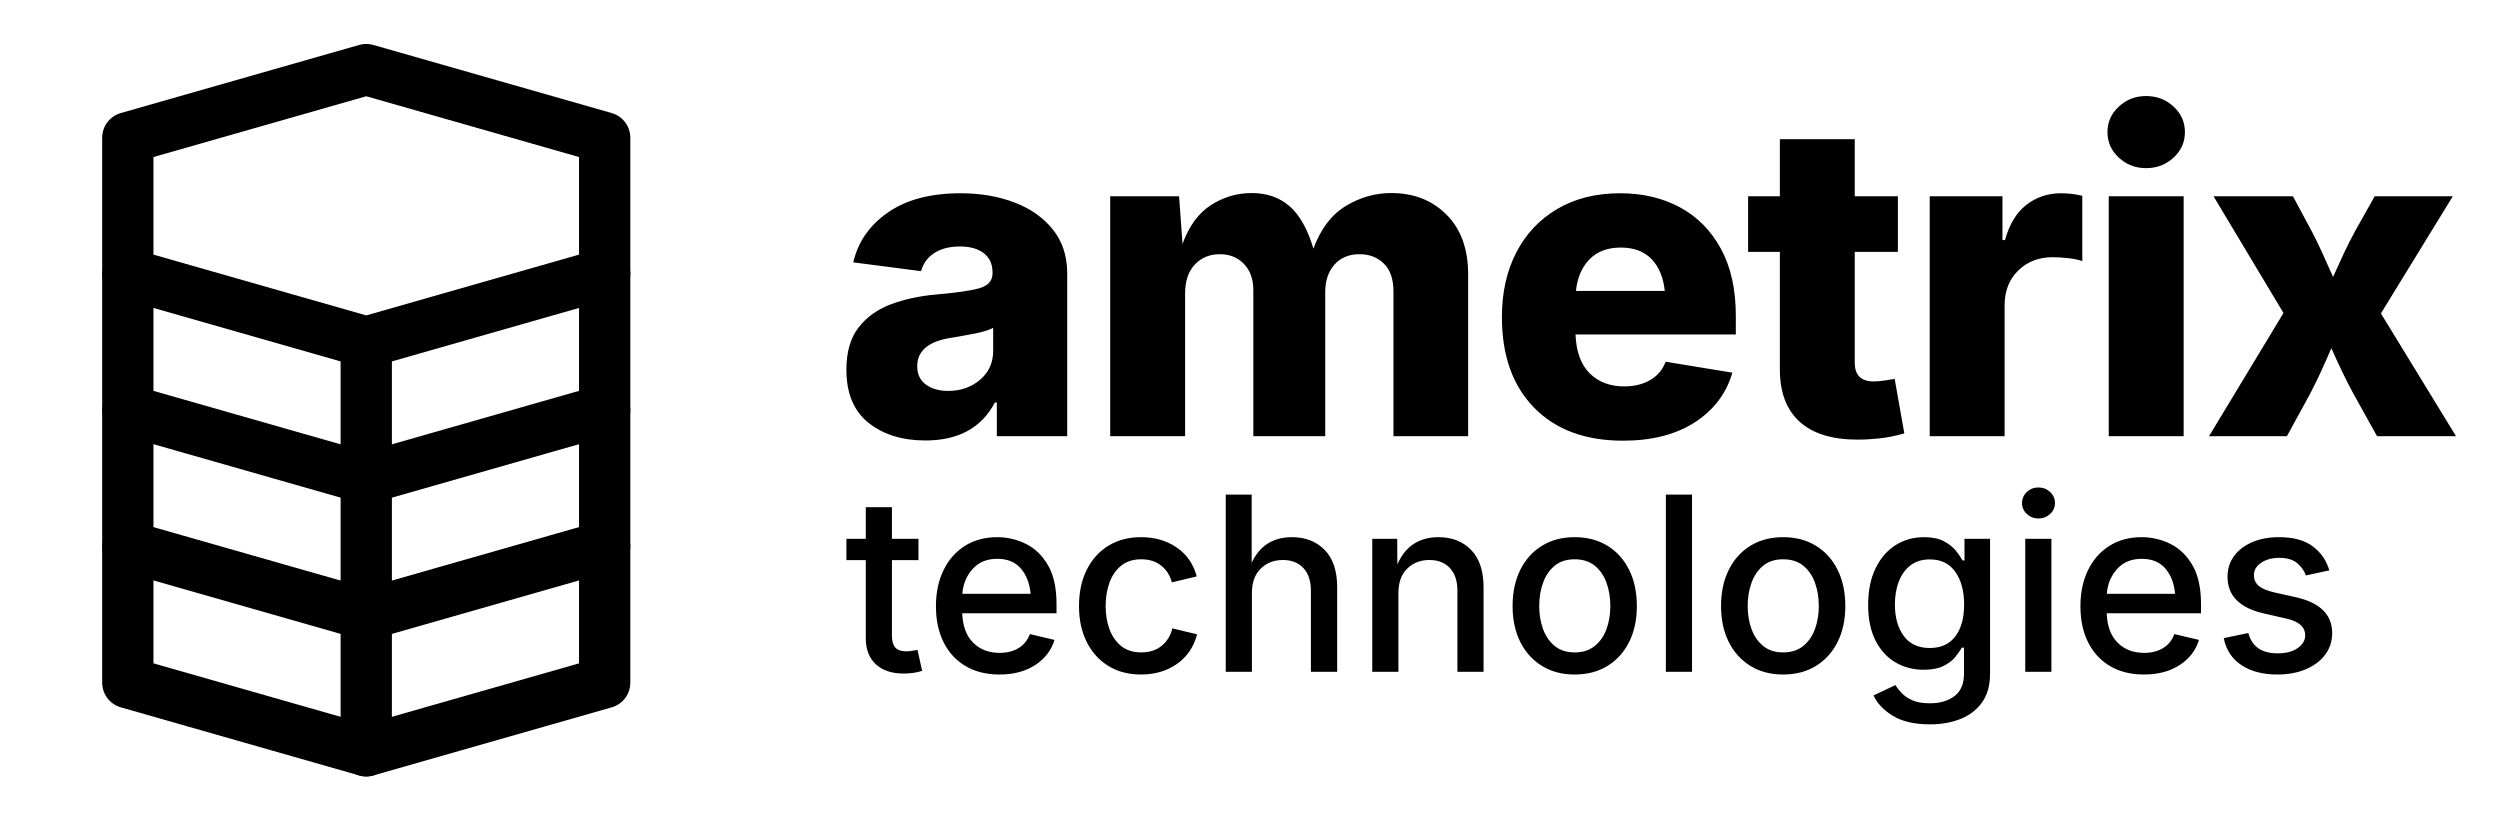
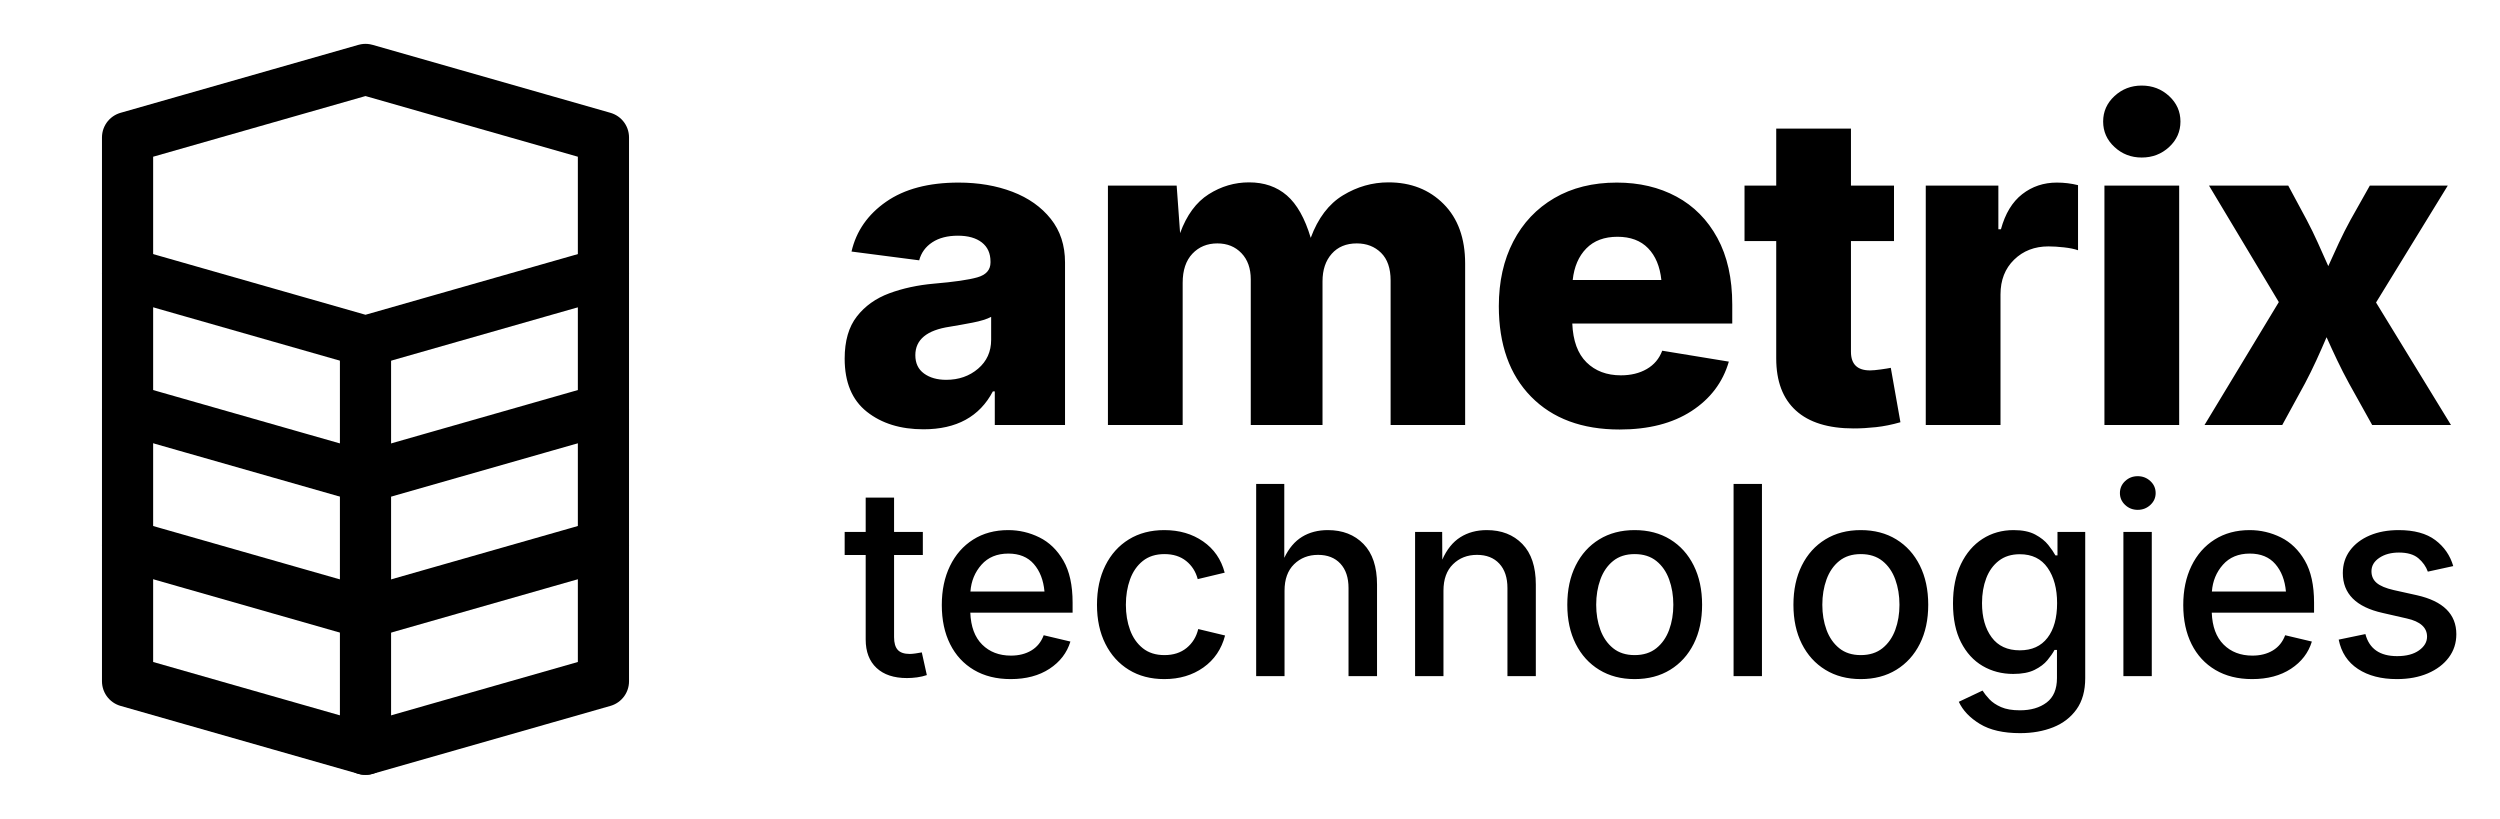
- <svg xmlns="http://www.w3.org/2000/svg" viewBox="0 0 341.3 112" width="341.3" height="112" role="img" aria-label="Ametrix Technologies">
+ <svg xmlns="http://www.w3.org/2000/svg" viewBox="0 0 342.0 112" width="342.0" height="112" role="img" aria-label="Ametrix Technologies">
  <g transform="translate(0 0)" fill="none" stroke="#000000" stroke-width="7" stroke-linejoin="round" stroke-linecap="round">
    <path d="M50 9.5 L82.55 18.8 L82.55 93.2 L50 102.5 L17.45 93.2 L17.45 18.8 Z" />
    <path d="M17.45 37.4 L50 46.7 L82.55 37.4" />
    <path d="M50 46.7 L50 102.5" />
    <path d="M17.45 56 L50 65.3 L82.55 56" />
    <path d="M17.45 74.6 L50 83.9 L82.55 74.6" />
  </g>
-   <path fill="#000000" d="M126.331 60.134Q121.614 60.134 118.582 57.731Q115.55 55.329 115.55 50.466Q115.55 46.833 117.22 44.694Q118.89 42.556 121.658 41.53Q124.427 40.505 127.737 40.212Q131.898 39.86 133.699 39.348Q135.501 38.835 135.501 37.311V37.194Q135.501 35.495 134.315 34.572Q133.128 33.649 131.048 33.649Q128.909 33.649 127.532 34.558Q126.155 35.466 125.745 37.019L116.487 35.817Q117.454 31.628 121.219 29.006Q124.984 26.384 131.136 26.384Q135.208 26.384 138.504 27.644Q141.8 28.903 143.748 31.35Q145.696 33.796 145.696 37.311V59.548H136.087V54.948H135.823Q133.099 60.134 126.331 60.134ZM129.437 53.366Q132.015 53.366 133.802 51.843Q135.589 50.319 135.589 47.888V44.753Q134.71 45.222 133.04 45.544Q131.37 45.866 129.935 46.101Q125.218 46.804 125.218 49.997Q125.218 51.638 126.404 52.502Q127.591 53.366 129.437 53.366Z M151.564 59.548V26.794H160.968L161.437 33.298Q162.785 29.606 165.348 27.98Q167.912 26.354 170.871 26.354Q173.976 26.354 176.042 28.142Q178.107 29.929 179.308 33.942Q180.802 29.899 183.717 28.127Q186.632 26.354 189.943 26.354Q194.543 26.354 197.487 29.313Q200.431 32.272 200.431 37.458V59.548H190.236V39.772Q190.236 37.282 188.932 35.993Q187.629 34.704 185.607 34.704Q183.439 34.704 182.179 36.125Q180.92 37.546 180.92 39.89V59.548H171.105V39.626Q171.105 37.37 169.831 36.037Q168.556 34.704 166.535 34.704Q164.455 34.704 163.122 36.11Q161.789 37.517 161.789 40.095V59.548Z M221.562 60.163Q213.857 60.163 209.448 55.666Q205.039 51.169 205.039 43.288Q205.039 38.249 207.017 34.44Q208.994 30.632 212.627 28.508Q216.26 26.384 221.182 26.384Q225.781 26.384 229.341 28.303Q232.9 30.222 234.937 33.957Q236.973 37.692 236.973 43.083V45.661H215.088Q215.234 49.206 217.036 50.978Q218.838 52.751 221.738 52.751Q223.789 52.751 225.283 51.887Q226.777 51.022 227.393 49.382L236.504 50.876Q235.273 55.124 231.392 57.644Q227.51 60.163 221.562 60.163ZM215.146 39.714H227.275Q226.982 36.931 225.459 35.363Q223.936 33.796 221.27 33.796Q218.574 33.796 217.007 35.393Q215.439 36.989 215.146 39.714Z M259.1 26.794V34.382H253.211V49.528Q253.211 52.077 255.819 52.077Q256.346 52.077 257.298 51.945Q258.25 51.813 258.661 51.726L259.979 59.167Q258.25 59.665 256.639 59.841Q255.028 60.017 253.592 60.017Q248.377 60.017 245.682 57.57Q242.987 55.124 242.987 50.436V34.382H238.651V26.794H242.987V19.001H253.211V26.794Z M263.444 59.548V26.794H273.376V32.77H273.727Q274.606 29.548 276.642 27.966Q278.679 26.384 281.374 26.384Q282.868 26.384 284.274 26.735V35.642Q283.542 35.378 282.355 35.246Q281.169 35.114 280.231 35.114Q277.389 35.114 275.529 36.931Q273.669 38.747 273.669 41.677V59.548Z M287.886 59.548V26.794H298.111V59.548ZM292.984 22.956Q290.816 22.956 289.263 21.52Q287.71 20.085 287.71 18.034Q287.71 15.983 289.263 14.548Q290.816 13.112 292.984 13.112Q295.181 13.112 296.734 14.548Q298.286 15.983 298.286 18.034Q298.286 20.085 296.734 21.52Q295.181 22.956 292.984 22.956Z M301.576 59.548 311.742 42.731 302.191 26.794H313.031L315.55 31.481Q316.371 33.034 317.088 34.631Q317.806 36.227 318.509 37.81Q319.212 36.227 319.96 34.631Q320.707 33.034 321.556 31.481L324.193 26.794H334.857L325.043 42.79L335.296 59.548H324.515L321.351 53.864Q320.502 52.311 319.74 50.715Q318.978 49.118 318.275 47.536Q317.601 49.118 316.869 50.715Q316.136 52.311 315.316 53.864L312.211 59.548Z" />
-   <path fill="#000000" d="M125.388 73.561V76.467H121.768V86.809Q121.768 87.897 122.231 88.408Q122.693 88.92 123.749 88.92Q124.041 88.92 124.487 88.855Q124.934 88.79 125.258 88.725L125.892 91.582Q125.323 91.777 124.666 91.866Q124.008 91.955 123.391 91.955Q120.924 91.955 119.56 90.681Q118.196 89.407 118.196 87.101V76.467H115.55V73.561H118.196V69.243H121.768V73.561Z M136.444 92.085Q133.766 92.085 131.817 90.933Q129.869 89.78 128.822 87.686Q127.775 85.591 127.775 82.766Q127.775 79.974 128.806 77.847Q129.837 75.721 131.72 74.527Q133.603 73.334 136.136 73.334Q138.198 73.334 140.057 74.251Q141.915 75.169 143.076 77.174Q144.237 79.179 144.237 82.458V83.724H131.363Q131.46 86.354 132.856 87.742Q134.253 89.131 136.477 89.131Q137.97 89.131 139.05 88.481Q140.13 87.832 140.6 86.565L143.961 87.361Q143.312 89.488 141.331 90.787Q139.35 92.085 136.444 92.085ZM131.379 81.062H140.698Q140.503 78.919 139.358 77.604Q138.214 76.289 136.152 76.289Q134.009 76.289 132.767 77.693Q131.525 79.097 131.379 81.062Z M155.78 92.085Q153.215 92.085 151.315 90.916Q149.416 89.747 148.361 87.645Q147.305 85.543 147.305 82.734Q147.305 79.909 148.361 77.79Q149.416 75.672 151.315 74.503Q153.215 73.334 155.78 73.334Q158.605 73.334 160.659 74.755Q162.712 76.175 163.378 78.692L159.985 79.503Q159.612 78.091 158.532 77.222Q157.452 76.354 155.796 76.354Q154.157 76.354 153.077 77.214Q151.997 78.075 151.47 79.528Q150.942 80.981 150.942 82.734Q150.942 84.471 151.47 85.908Q151.997 87.345 153.077 88.205Q154.157 89.066 155.796 89.066Q157.485 89.066 158.589 88.165Q159.693 87.264 160.05 85.786L163.427 86.598Q162.761 89.163 160.699 90.624Q158.637 92.085 155.78 92.085Z M170.911 80.964V91.712H167.339V67.522H170.879V76.825Q171.739 75.022 173.119 74.178Q174.499 73.334 176.366 73.334Q179.142 73.334 180.847 75.079Q182.551 76.825 182.551 80.185V91.712H178.964V80.623Q178.964 78.659 177.941 77.555Q176.918 76.451 175.132 76.451Q173.314 76.451 172.112 77.628Q170.911 78.805 170.911 80.964Z M190.912 80.964V91.712H187.341V73.561H190.75L190.766 77.052Q191.611 75.136 193.031 74.235Q194.452 73.334 196.367 73.334Q199.144 73.334 200.84 75.079Q202.537 76.825 202.537 80.185V91.712H198.965V80.623Q198.965 78.659 197.942 77.555Q196.919 76.451 195.133 76.451Q193.315 76.451 192.114 77.628Q190.912 78.805 190.912 80.964Z M214.973 92.085Q212.424 92.085 210.516 90.916Q208.608 89.747 207.553 87.645Q206.498 85.543 206.498 82.734Q206.498 79.909 207.553 77.79Q208.608 75.672 210.516 74.503Q212.424 73.334 214.973 73.334Q217.538 73.334 219.445 74.503Q221.353 75.672 222.408 77.79Q223.463 79.909 223.463 82.734Q223.463 85.543 222.408 87.645Q221.353 89.747 219.445 90.916Q217.538 92.085 214.973 92.085ZM214.973 89.066Q216.628 89.066 217.708 88.197Q218.788 87.328 219.315 85.892Q219.843 84.455 219.843 82.734Q219.843 80.997 219.315 79.544Q218.788 78.091 217.708 77.222Q216.628 76.354 214.973 76.354Q213.333 76.354 212.261 77.222Q211.19 78.091 210.662 79.544Q210.135 80.997 210.135 82.734Q210.135 84.455 210.662 85.892Q211.19 87.328 212.261 88.197Q213.333 89.066 214.973 89.066Z M230.996 67.522V91.712H227.425V67.522Z M243.432 92.085Q240.883 92.085 238.976 90.916Q237.068 89.747 236.013 87.645Q234.958 85.543 234.958 82.734Q234.958 79.909 236.013 77.79Q237.068 75.672 238.976 74.503Q240.883 73.334 243.432 73.334Q245.997 73.334 247.905 74.503Q249.813 75.672 250.868 77.79Q251.923 79.909 251.923 82.734Q251.923 85.543 250.868 87.645Q249.813 89.747 247.905 90.916Q245.997 92.085 243.432 92.085ZM243.432 89.066Q245.088 89.066 246.168 88.197Q247.248 87.328 247.775 85.892Q248.303 84.455 248.303 82.734Q248.303 80.997 247.775 79.544Q247.248 78.091 246.168 77.222Q245.088 76.354 243.432 76.354Q241.793 76.354 240.721 77.222Q239.65 78.091 239.122 79.544Q238.594 80.997 238.594 82.734Q238.594 84.455 239.122 85.892Q239.65 87.328 240.721 88.197Q241.793 89.066 243.432 89.066Z M263.482 98.888Q260.333 98.888 258.433 97.735Q256.534 96.582 255.771 94.943L258.758 93.53Q259.083 94.05 259.627 94.626Q260.171 95.202 261.088 95.608Q262.005 96.014 263.466 96.014Q265.528 96.014 266.827 95.032Q268.126 94.05 268.126 91.955V88.416H267.817Q267.492 89.017 266.916 89.715Q266.34 90.413 265.309 90.925Q264.278 91.436 262.622 91.436Q260.479 91.436 258.766 90.429Q257.053 89.423 256.047 87.45Q255.04 85.478 255.04 82.572Q255.04 79.682 256.039 77.612Q257.037 75.542 258.758 74.438Q260.479 73.334 262.671 73.334Q264.343 73.334 265.39 73.894Q266.437 74.454 267.03 75.201Q267.622 75.948 267.931 76.516H268.191V73.561H271.681V91.972Q271.681 94.358 270.593 95.884Q269.506 97.41 267.655 98.149Q265.804 98.888 263.482 98.888ZM263.45 88.465Q265.723 88.465 266.932 86.89Q268.142 85.315 268.142 82.523Q268.142 79.795 266.949 78.083Q265.755 76.37 263.45 76.37Q261.875 76.37 260.812 77.19Q259.748 78.01 259.221 79.398Q258.693 80.786 258.693 82.523Q258.693 85.185 259.903 86.825Q261.112 88.465 263.45 88.465Z M276.487 91.712V73.561H280.058V91.712ZM278.289 70.785Q277.363 70.785 276.706 70.168Q276.048 69.551 276.048 68.675Q276.048 67.782 276.706 67.165Q277.363 66.548 278.289 66.548Q279.214 66.548 279.88 67.165Q280.545 67.782 280.545 68.675Q280.545 69.551 279.88 70.168Q279.214 70.785 278.289 70.785Z M292.689 92.085Q290.01 92.085 288.062 90.933Q286.114 89.78 285.067 87.686Q284.02 85.591 284.02 82.766Q284.02 79.974 285.05 77.847Q286.081 75.721 287.965 74.527Q289.848 73.334 292.381 73.334Q294.442 73.334 296.301 74.251Q298.16 75.169 299.321 77.174Q300.482 79.179 300.482 82.458V83.724H287.607Q287.705 86.354 289.101 87.742Q290.497 89.131 292.721 89.131Q294.215 89.131 295.295 88.481Q296.374 87.832 296.845 86.565L300.206 87.361Q299.556 89.488 297.576 90.787Q295.595 92.085 292.689 92.085ZM287.624 81.062H296.943Q296.748 78.919 295.603 77.604Q294.459 76.289 292.397 76.289Q290.254 76.289 289.012 77.693Q287.77 79.097 287.624 81.062Z M310.905 92.085Q307.95 92.085 306.01 90.811Q304.07 89.536 303.583 87.117L306.943 86.419Q307.674 89.195 310.937 89.195Q312.674 89.195 313.689 88.473Q314.704 87.751 314.704 86.744Q314.704 85.023 312.155 84.455L309.102 83.757Q304.102 82.637 304.102 78.74Q304.102 77.117 305.003 75.899Q305.904 74.681 307.487 74.008Q309.07 73.334 311.132 73.334Q314.07 73.334 315.743 74.592Q317.415 75.85 317.999 77.864L314.801 78.562Q314.46 77.604 313.616 76.881Q312.772 76.159 311.164 76.159Q309.687 76.159 308.697 76.825Q307.706 77.49 307.706 78.513Q307.706 79.422 308.364 79.982Q309.021 80.542 310.515 80.883L313.437 81.533Q318.389 82.653 318.389 86.436Q318.389 88.092 317.439 89.366Q316.489 90.64 314.801 91.363Q313.113 92.085 310.905 92.085Z" />
+   <path fill="#000000" d="M126.331 58.728Q121.614 58.728 118.582 56.325Q115.55 53.923 115.55 49.06Q115.55 45.427 117.22 43.288Q118.89 41.15 121.658 40.124Q124.427 39.099 127.737 38.806Q131.898 38.454 133.699 37.942Q135.501 37.429 135.501 35.905V35.788Q135.501 34.089 134.315 33.166Q133.128 32.243 131.048 32.243Q128.909 32.243 127.532 33.151Q126.155 34.06 125.745 35.612L116.487 34.411Q117.454 30.222 121.219 27.6Q124.984 24.978 131.136 24.978Q135.208 24.978 138.504 26.237Q141.8 27.497 143.748 29.943Q145.696 32.39 145.696 35.905V58.142H136.087V53.542H135.823Q133.099 58.728 126.331 58.728ZM129.437 51.96Q132.015 51.96 133.802 50.437Q135.589 48.913 135.589 46.482V43.347Q134.71 43.816 133.04 44.138Q131.37 44.46 129.935 44.694Q125.218 45.398 125.218 48.591Q125.218 50.232 126.404 51.096Q127.591 51.96 129.437 51.96Z M151.564 58.142V25.388H160.968L161.437 31.892Q162.785 28.2 165.348 26.574Q167.912 24.948 170.871 24.948Q173.976 24.948 176.042 26.735Q178.107 28.523 179.308 32.536Q180.802 28.493 183.717 26.721Q186.632 24.948 189.943 24.948Q194.543 24.948 197.487 27.907Q200.431 30.866 200.431 36.052V58.142H190.236V38.366Q190.236 35.876 188.932 34.587Q187.629 33.298 185.607 33.298Q183.439 33.298 182.179 34.719Q180.92 36.14 180.92 38.484V58.142H171.105V38.22Q171.105 35.964 169.831 34.631Q168.556 33.298 166.535 33.298Q164.455 33.298 163.122 34.704Q161.789 36.11 161.789 38.689V58.142Z M221.562 58.757Q213.857 58.757 209.448 54.26Q205.039 49.763 205.039 41.882Q205.039 36.843 207.017 33.034Q208.994 29.226 212.627 27.102Q216.26 24.978 221.182 24.978Q225.781 24.978 229.341 26.897Q232.9 28.816 234.937 32.551Q236.973 36.286 236.973 41.677V44.255H215.088Q215.234 47.8 217.036 49.572Q218.838 51.345 221.738 51.345Q223.789 51.345 225.283 50.481Q226.777 49.616 227.393 47.976L236.504 49.47Q235.273 53.718 231.392 56.237Q227.51 58.757 221.562 58.757ZM215.146 38.308H227.275Q226.982 35.525 225.459 33.957Q223.936 32.39 221.27 32.39Q218.574 32.39 217.007 33.986Q215.439 35.583 215.146 38.308Z M259.1 25.388V32.976H253.211V48.122Q253.211 50.671 255.819 50.671Q256.346 50.671 257.298 50.539Q258.25 50.407 258.661 50.319L259.979 57.761Q258.25 58.259 256.639 58.435Q255.028 58.61 253.592 58.61Q248.377 58.61 245.682 56.164Q242.987 53.718 242.987 49.03V32.976H238.651V25.388H242.987V17.595H253.211V25.388Z M263.444 58.142V25.388H273.376V31.364H273.727Q274.606 28.142 276.642 26.56Q278.679 24.978 281.374 24.978Q282.868 24.978 284.274 25.329V34.235Q283.542 33.972 282.355 33.84Q281.169 33.708 280.231 33.708Q277.389 33.708 275.529 35.525Q273.669 37.341 273.669 40.271V58.142Z M287.886 58.142V25.388H298.111V58.142ZM292.984 21.55Q290.816 21.55 289.263 20.114Q287.71 18.679 287.71 16.628Q287.71 14.577 289.263 13.142Q290.816 11.706 292.984 11.706Q295.181 11.706 296.734 13.142Q298.286 14.577 298.286 16.628Q298.286 18.679 296.734 20.114Q295.181 21.55 292.984 21.55Z M301.576 58.142 311.742 41.325 302.191 25.388H313.031L315.55 30.075Q316.371 31.628 317.088 33.225Q317.806 34.821 318.509 36.403Q319.212 34.821 319.96 33.225Q320.707 31.628 321.556 30.075L324.193 25.388H334.857L325.043 41.384L335.296 58.142H324.515L321.351 52.458Q320.502 50.905 319.74 49.309Q318.978 47.712 318.275 46.13Q317.601 47.712 316.869 49.309Q316.136 50.905 315.316 52.458L312.211 58.142Z" />
+   <path fill="#000000" d="M126.244 72.765V75.924H122.309V87.165Q122.309 88.347 122.812 88.903Q123.315 89.459 124.462 89.459Q124.779 89.459 125.264 89.388Q125.75 89.318 126.103 89.247L126.791 92.353Q126.173 92.565 125.459 92.662Q124.744 92.759 124.073 92.759Q121.391 92.759 119.909 91.373Q118.426 89.988 118.426 87.482V75.924H115.55V72.765H118.426V68.071H122.309V72.765Z M138.261 92.9Q135.35 92.9 133.232 91.647Q131.114 90.394 129.976 88.118Q128.838 85.841 128.838 82.771Q128.838 79.735 129.958 77.424Q131.079 75.112 133.126 73.815Q135.173 72.518 137.926 72.518Q140.167 72.518 142.188 73.515Q144.208 74.512 145.47 76.691Q146.732 78.871 146.732 82.435V83.812H132.738Q132.844 86.671 134.361 88.179Q135.879 89.688 138.297 89.688Q139.92 89.688 141.094 88.982Q142.267 88.276 142.779 86.9L146.432 87.765Q145.726 90.076 143.573 91.488Q141.42 92.9 138.261 92.9ZM132.755 80.918H142.885Q142.673 78.588 141.429 77.159Q140.185 75.73 137.944 75.73Q135.614 75.73 134.264 77.256Q132.914 78.783 132.755 80.918Z M159.278 92.9Q156.49 92.9 154.426 91.629Q152.361 90.359 151.214 88.074Q150.067 85.788 150.067 82.735Q150.067 79.665 151.214 77.362Q152.361 75.059 154.426 73.789Q156.49 72.518 159.278 72.518Q162.349 72.518 164.581 74.062Q166.813 75.606 167.537 78.341L163.849 79.224Q163.443 77.688 162.269 76.744Q161.096 75.8 159.296 75.8Q157.514 75.8 156.34 76.736Q155.167 77.671 154.593 79.25Q154.02 80.83 154.02 82.735Q154.02 84.624 154.593 86.185Q155.167 87.747 156.34 88.682Q157.514 89.618 159.296 89.618Q161.131 89.618 162.331 88.638Q163.531 87.659 163.919 86.053L167.59 86.935Q166.866 89.723 164.625 91.312Q162.384 92.9 159.278 92.9Z M175.725 80.812V92.494H171.843V66.201H175.69V76.312Q176.625 74.353 178.125 73.436Q179.625 72.518 181.654 72.518Q184.672 72.518 186.525 74.415Q188.378 76.312 188.378 79.965V92.494H184.478V80.441Q184.478 78.306 183.366 77.106Q182.254 75.906 180.313 75.906Q178.337 75.906 177.031 77.186Q175.725 78.465 175.725 80.812Z M197.466 80.812V92.494H193.583V72.765H197.289L197.307 76.559Q198.224 74.477 199.769 73.497Q201.313 72.518 203.395 72.518Q206.413 72.518 208.257 74.415Q210.101 76.312 210.101 79.965V92.494H206.218V80.441Q206.218 78.306 205.107 77.106Q203.995 75.906 202.054 75.906Q200.077 75.906 198.772 77.186Q197.466 78.465 197.466 80.812Z M223.618 92.9Q220.847 92.9 218.774 91.629Q216.7 90.359 215.553 88.074Q214.406 85.788 214.406 82.735Q214.406 79.665 215.553 77.362Q216.7 75.059 218.774 73.789Q220.847 72.518 223.618 72.518Q226.406 72.518 228.48 73.789Q230.553 75.059 231.7 77.362Q232.847 79.665 232.847 82.735Q232.847 85.788 231.7 88.074Q230.553 90.359 228.48 91.629Q226.406 92.9 223.618 92.9ZM223.618 89.618Q225.418 89.618 226.591 88.674Q227.765 87.729 228.338 86.168Q228.912 84.606 228.912 82.735Q228.912 80.847 228.338 79.268Q227.765 77.688 226.591 76.744Q225.418 75.8 223.618 75.8Q221.836 75.8 220.671 76.744Q219.506 77.688 218.933 79.268Q218.359 80.847 218.359 82.735Q218.359 84.606 218.933 86.168Q219.506 87.729 220.671 88.674Q221.836 89.618 223.618 89.618Z M241.035 66.201V92.494H237.153V66.201Z M254.553 92.9Q251.782 92.9 249.709 91.629Q247.635 90.359 246.488 88.074Q245.341 85.788 245.341 82.735Q245.341 79.665 246.488 77.362Q247.635 75.059 249.709 73.789Q251.782 72.518 254.553 72.518Q257.341 72.518 259.414 73.789Q261.488 75.059 262.635 77.362Q263.782 79.665 263.782 82.735Q263.782 85.788 262.635 88.074Q261.488 90.359 259.414 91.629Q257.341 92.9 254.553 92.9ZM254.553 89.618Q256.352 89.618 257.526 88.674Q258.699 87.729 259.273 86.168Q259.847 84.606 259.847 82.735Q259.847 80.847 259.273 79.268Q258.699 77.688 257.526 76.744Q256.352 75.8 254.553 75.8Q252.77 75.8 251.606 76.744Q250.441 77.688 249.867 79.268Q249.294 80.847 249.294 82.735Q249.294 84.606 249.867 86.168Q250.441 87.729 251.606 88.674Q252.77 89.618 254.553 89.618Z M276.346 100.294Q272.923 100.294 270.858 99.041Q268.793 97.788 267.964 96.006L271.211 94.47Q271.564 95.035 272.155 95.662Q272.746 96.288 273.743 96.729Q274.74 97.17 276.328 97.17Q278.57 97.17 279.981 96.103Q281.393 95.035 281.393 92.759V88.912H281.058Q280.705 89.565 280.078 90.323Q279.452 91.082 278.331 91.638Q277.211 92.194 275.411 92.194Q273.081 92.194 271.22 91.1Q269.358 90.006 268.264 87.862Q267.17 85.718 267.17 82.559Q267.17 79.418 268.255 77.168Q269.34 74.918 271.211 73.718Q273.081 72.518 275.464 72.518Q277.281 72.518 278.42 73.127Q279.558 73.736 280.202 74.547Q280.846 75.359 281.181 75.977H281.464V72.765H285.258V92.776Q285.258 95.37 284.075 97.029Q282.893 98.688 280.881 99.491Q278.87 100.294 276.346 100.294ZM276.311 88.965Q278.781 88.965 280.096 87.253Q281.411 85.541 281.411 82.506Q281.411 79.541 280.114 77.68Q278.817 75.818 276.311 75.818Q274.599 75.818 273.443 76.709Q272.287 77.6 271.714 79.109Q271.14 80.618 271.14 82.506Q271.14 85.4 272.455 87.182Q273.77 88.965 276.311 88.965Z M290.481 92.494V72.765H294.363V92.494ZM292.44 69.747Q291.434 69.747 290.719 69.077Q290.005 68.406 290.005 67.453Q290.005 66.483 290.719 65.812Q291.434 65.142 292.44 65.142Q293.446 65.142 294.169 65.812Q294.893 66.483 294.893 67.453Q294.893 68.406 294.169 69.077Q293.446 69.747 292.44 69.747Z M308.092 92.9Q305.181 92.9 303.063 91.647Q300.946 90.394 299.807 88.118Q298.669 85.841 298.669 82.771Q298.669 79.735 299.79 77.424Q300.91 75.112 302.957 73.815Q305.004 72.518 307.757 72.518Q309.998 72.518 312.019 73.515Q314.039 74.512 315.301 76.691Q316.563 78.871 316.563 82.435V83.812H302.569Q302.675 86.671 304.192 88.179Q305.71 89.688 308.128 89.688Q309.751 89.688 310.925 88.982Q312.098 88.276 312.61 86.9L316.263 87.765Q315.557 90.076 313.404 91.488Q311.251 92.9 308.092 92.9ZM302.587 80.918H312.716Q312.504 78.588 311.26 77.159Q310.016 75.73 307.775 75.73Q305.445 75.73 304.095 77.256Q302.745 78.783 302.587 80.918Z M327.892 92.9Q324.68 92.9 322.571 91.515Q320.463 90.129 319.933 87.5L323.586 86.741Q324.38 89.759 327.927 89.759Q329.815 89.759 330.918 88.974Q332.021 88.188 332.021 87.094Q332.021 85.224 329.251 84.606L325.933 83.847Q320.498 82.63 320.498 78.394Q320.498 76.63 321.477 75.306Q322.457 73.983 324.177 73.25Q325.898 72.518 328.139 72.518Q331.333 72.518 333.151 73.886Q334.968 75.253 335.604 77.441L332.127 78.2Q331.757 77.159 330.839 76.374Q329.921 75.589 328.174 75.589Q326.568 75.589 325.492 76.312Q324.416 77.036 324.416 78.147Q324.416 79.136 325.13 79.744Q325.845 80.353 327.468 80.724L330.645 81.43Q336.027 82.647 336.027 86.759Q336.027 88.559 334.995 89.944Q333.962 91.329 332.127 92.115Q330.292 92.9 327.892 92.9Z" />
</svg>
